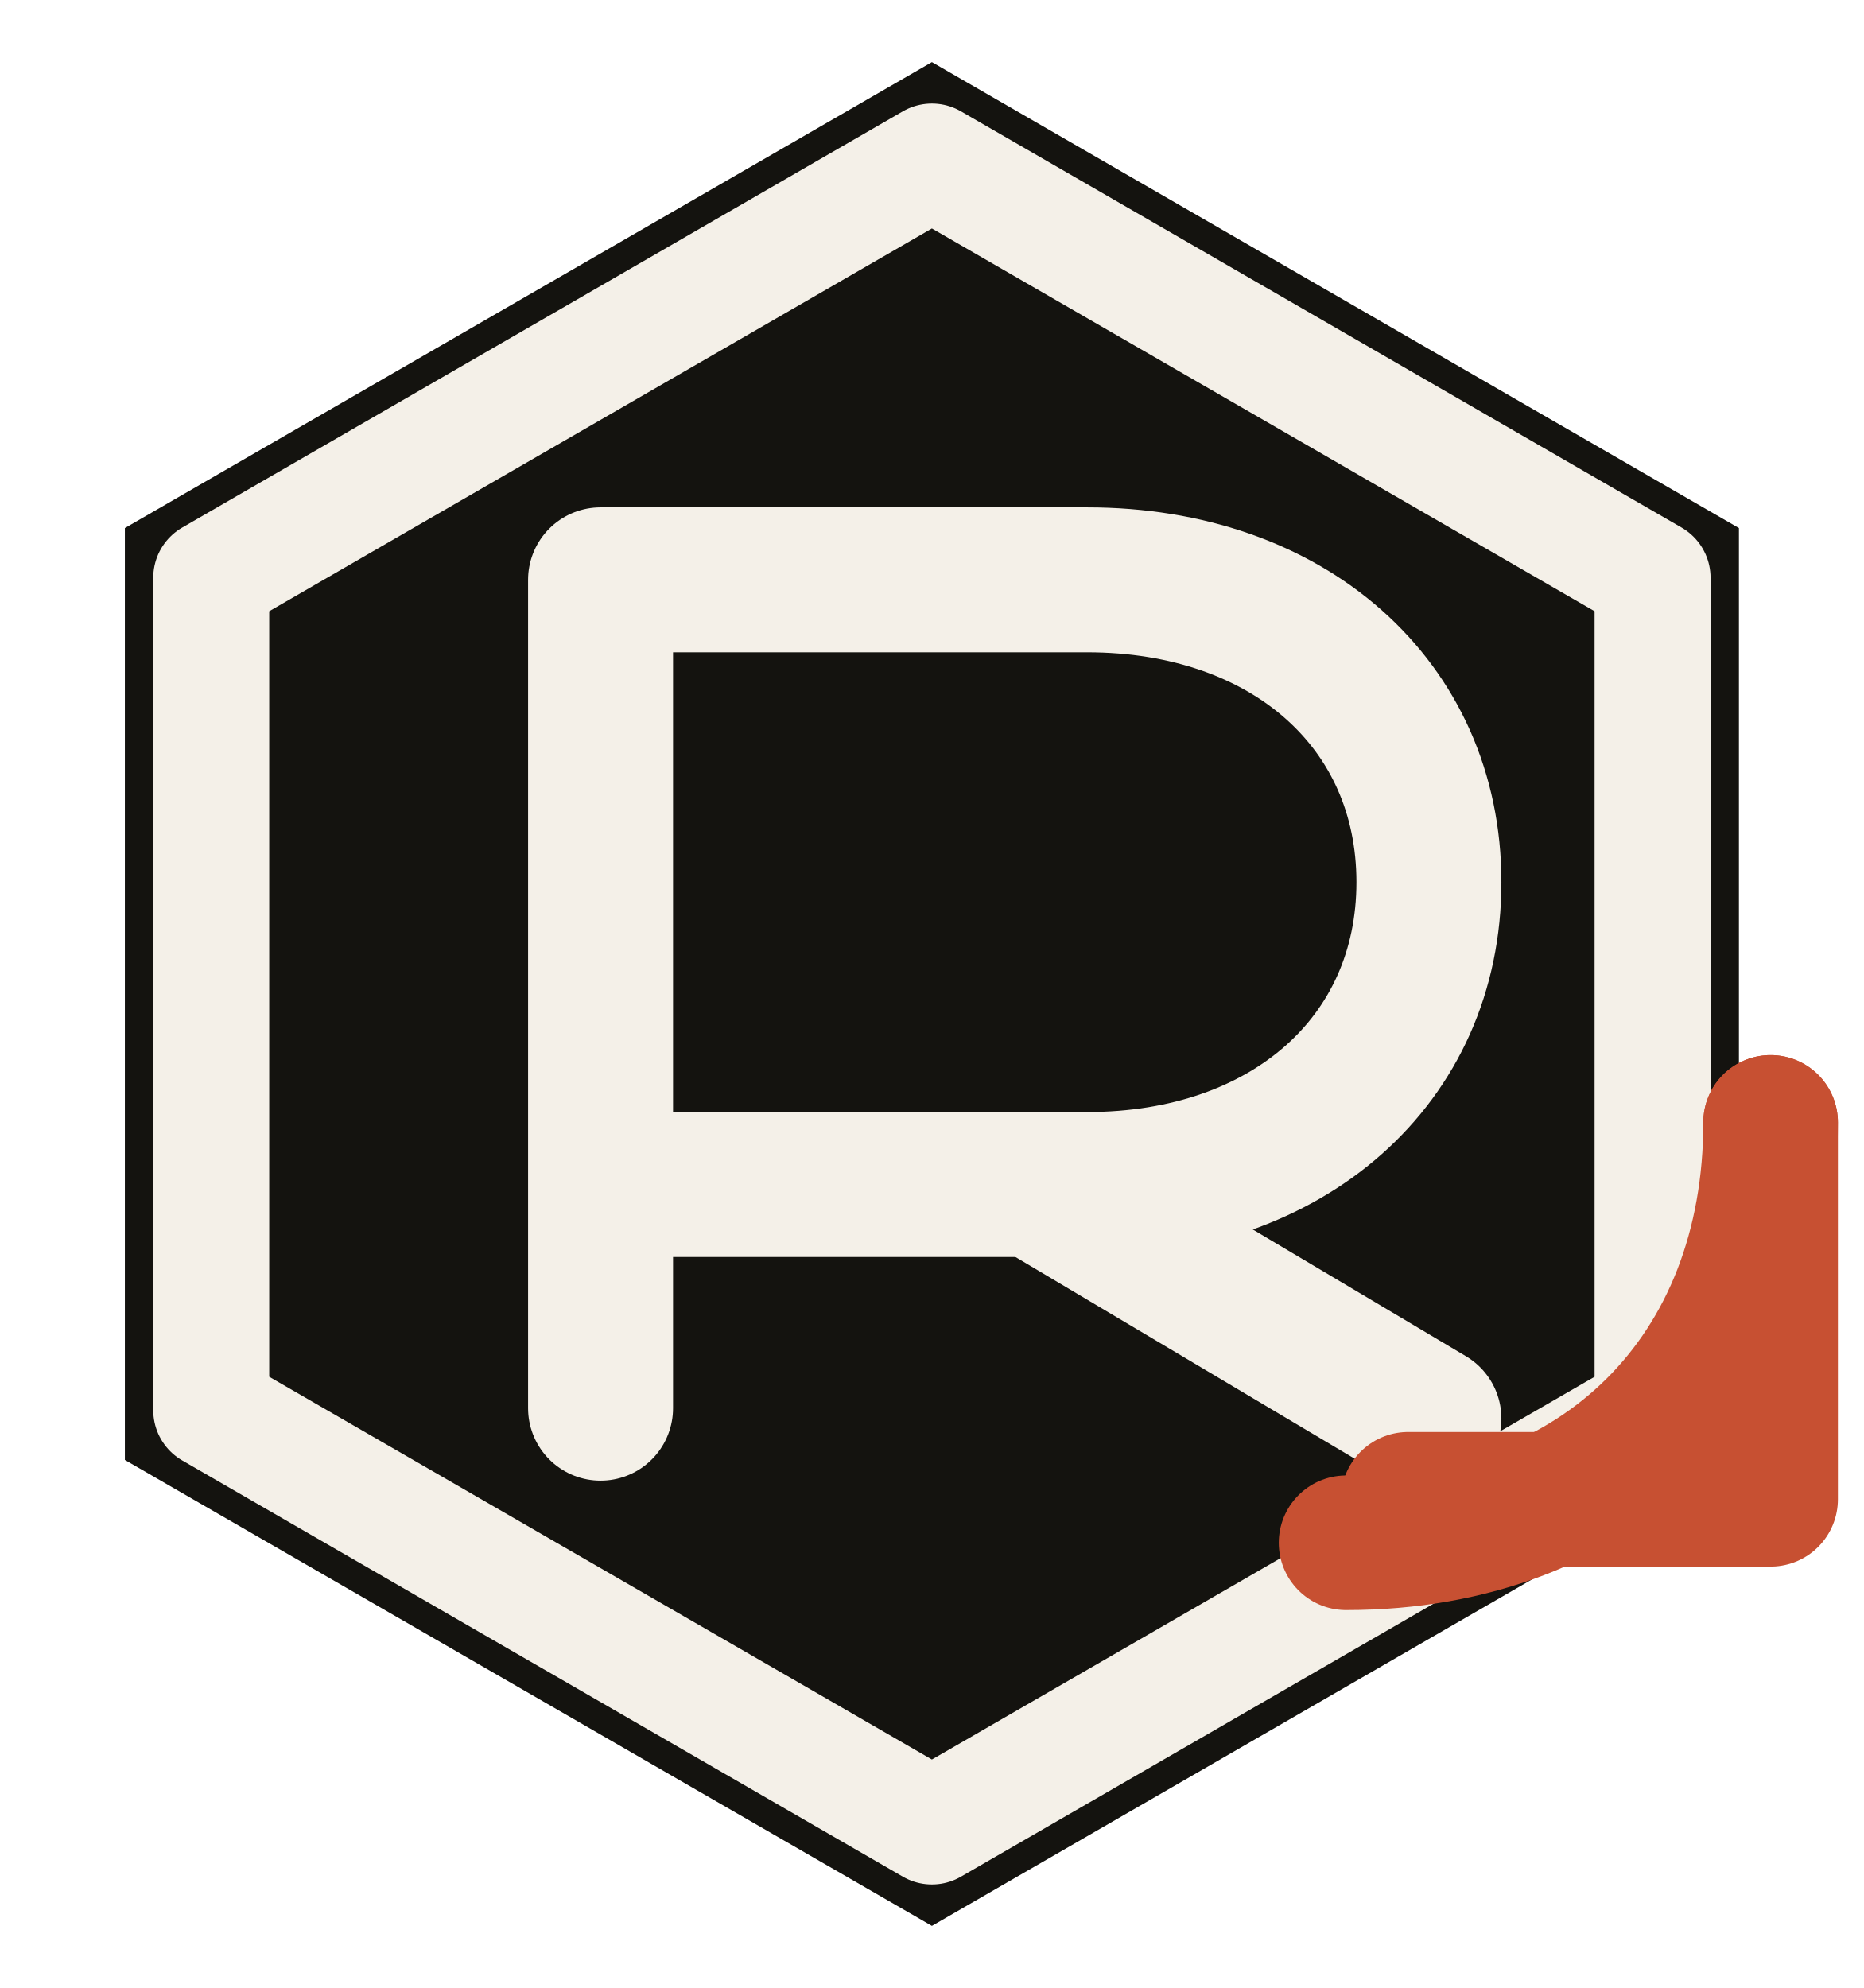
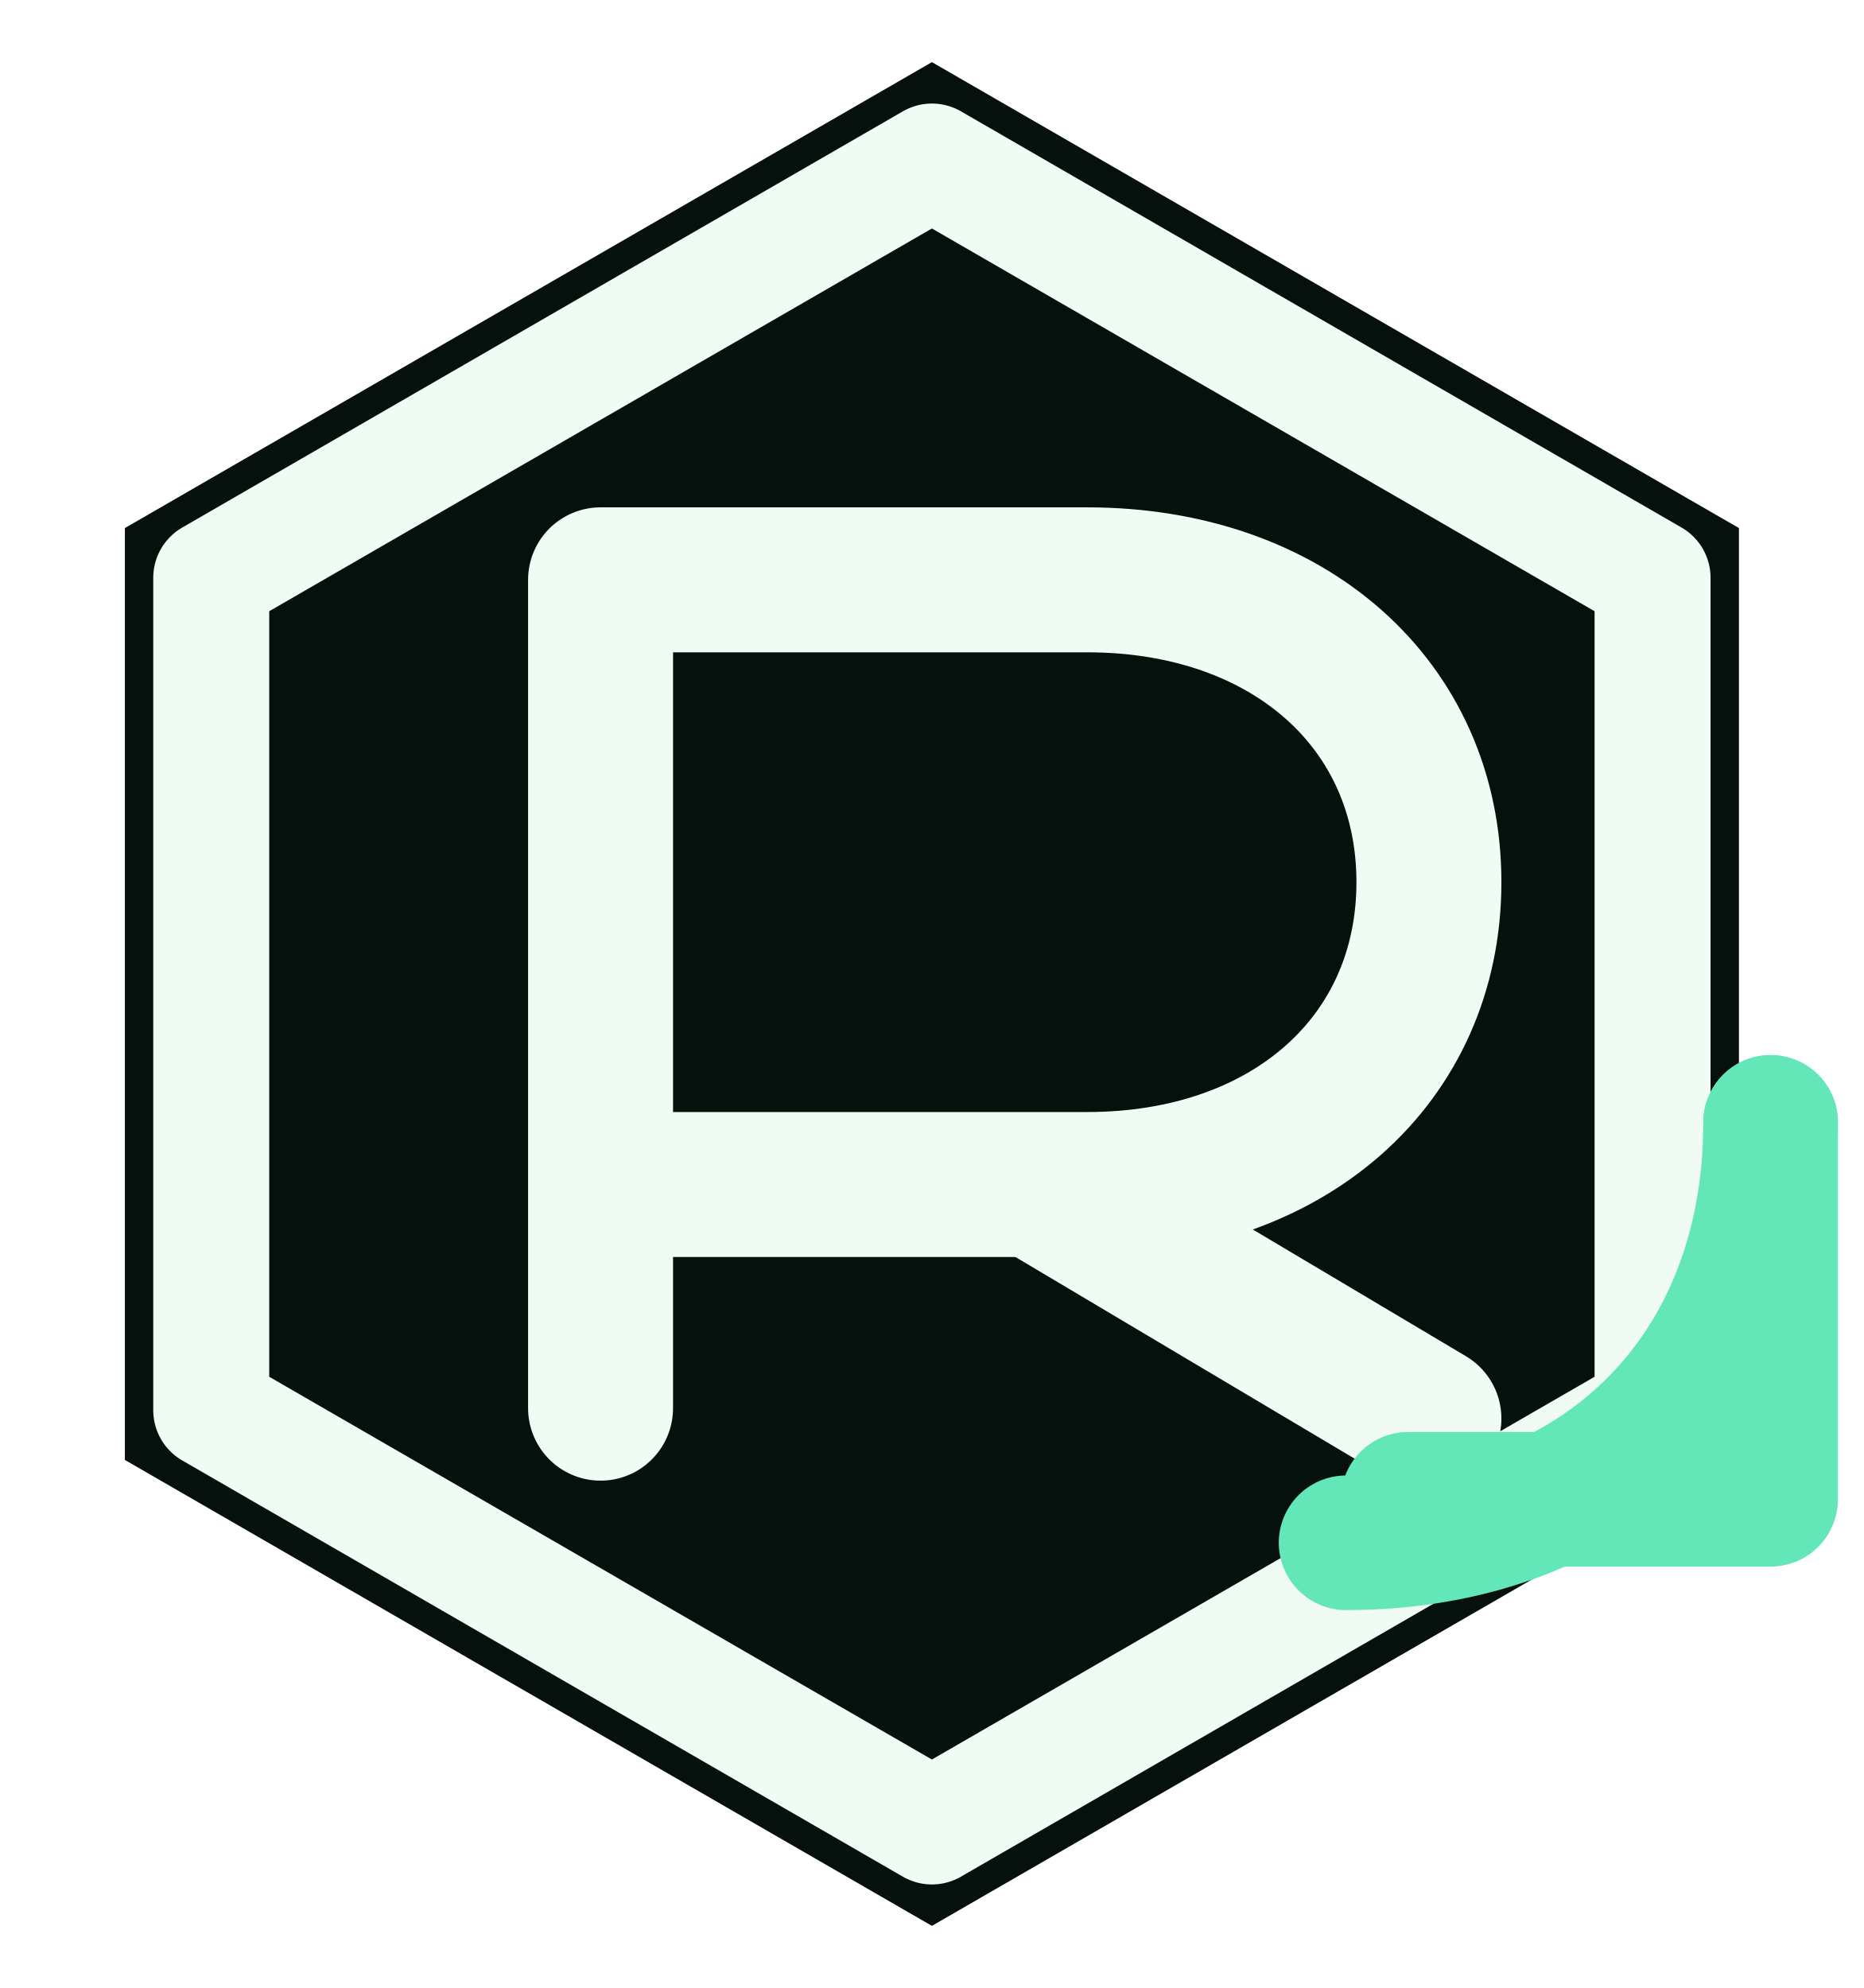
<svg xmlns="http://www.w3.org/2000/svg" viewBox="5 2 90 96" fill="none">
-   <path d="M50 5 L88.97 27.5 V72.5 L50 95 L11.03 72.5 V27.5 Z" fill="#14130f" />
-   <path d="M50 9.8 L84.8 29.9 V70.1 L50 90.2 L15.2 70.1 V29.9 Z" stroke="#f4f0e8" stroke-width="5.6" stroke-linejoin="round" />
-   <path d="M34 70 V30 H57.5 C67.2 30 74 36 74 44.6 C74 53.2 67.2 59.2 57.5 59.2 H34" stroke="#f4f0e8" stroke-width="7" stroke-linecap="round" stroke-linejoin="round" />
-   <path d="M55.5 59.5 L74 70.5" stroke="#f4f0e8" stroke-width="7" stroke-linecap="round" />
-   <path d="M70 76.5 C82.3 76.5 90.5 68.3 90.5 56.2" stroke="#c75032" stroke-width="6.5" stroke-linecap="round" />
-   <path d="M90.5 56.2 L90.5 74.4 L73 74.4" stroke="#c75032" stroke-width="6.5" stroke-linecap="round" stroke-linejoin="round" />
+   <path d="M50 5 L88.97 27.5 V72.5 L50 95 L11.03 72.5 V27.5 Z" fill="#06110e" />
+   <path d="M50 9.8 L84.8 29.9 V70.1 L50 90.2 L15.2 70.1 V29.9 Z" stroke="#effbf3" stroke-width="5.6" stroke-linejoin="round" />
+   <path d="M34 70 V30 H57.5 C67.2 30 74 36 74 44.6 C74 53.2 67.2 59.2 57.5 59.2 H34" stroke="#effbf3" stroke-width="7" stroke-linecap="round" stroke-linejoin="round" />
+   <path d="M55.5 59.5 L74 70.5" stroke="#effbf3" stroke-width="7" stroke-linecap="round" />
+   <path d="M70 76.5 C82.3 76.5 90.5 68.3 90.5 56.2" stroke="#63e6b8" stroke-width="6.5" stroke-linecap="round" />
+   <path d="M90.5 56.2 L90.5 74.4 L73 74.4" stroke="#63e6b8" stroke-width="6.5" stroke-linecap="round" stroke-linejoin="round" />
</svg>
